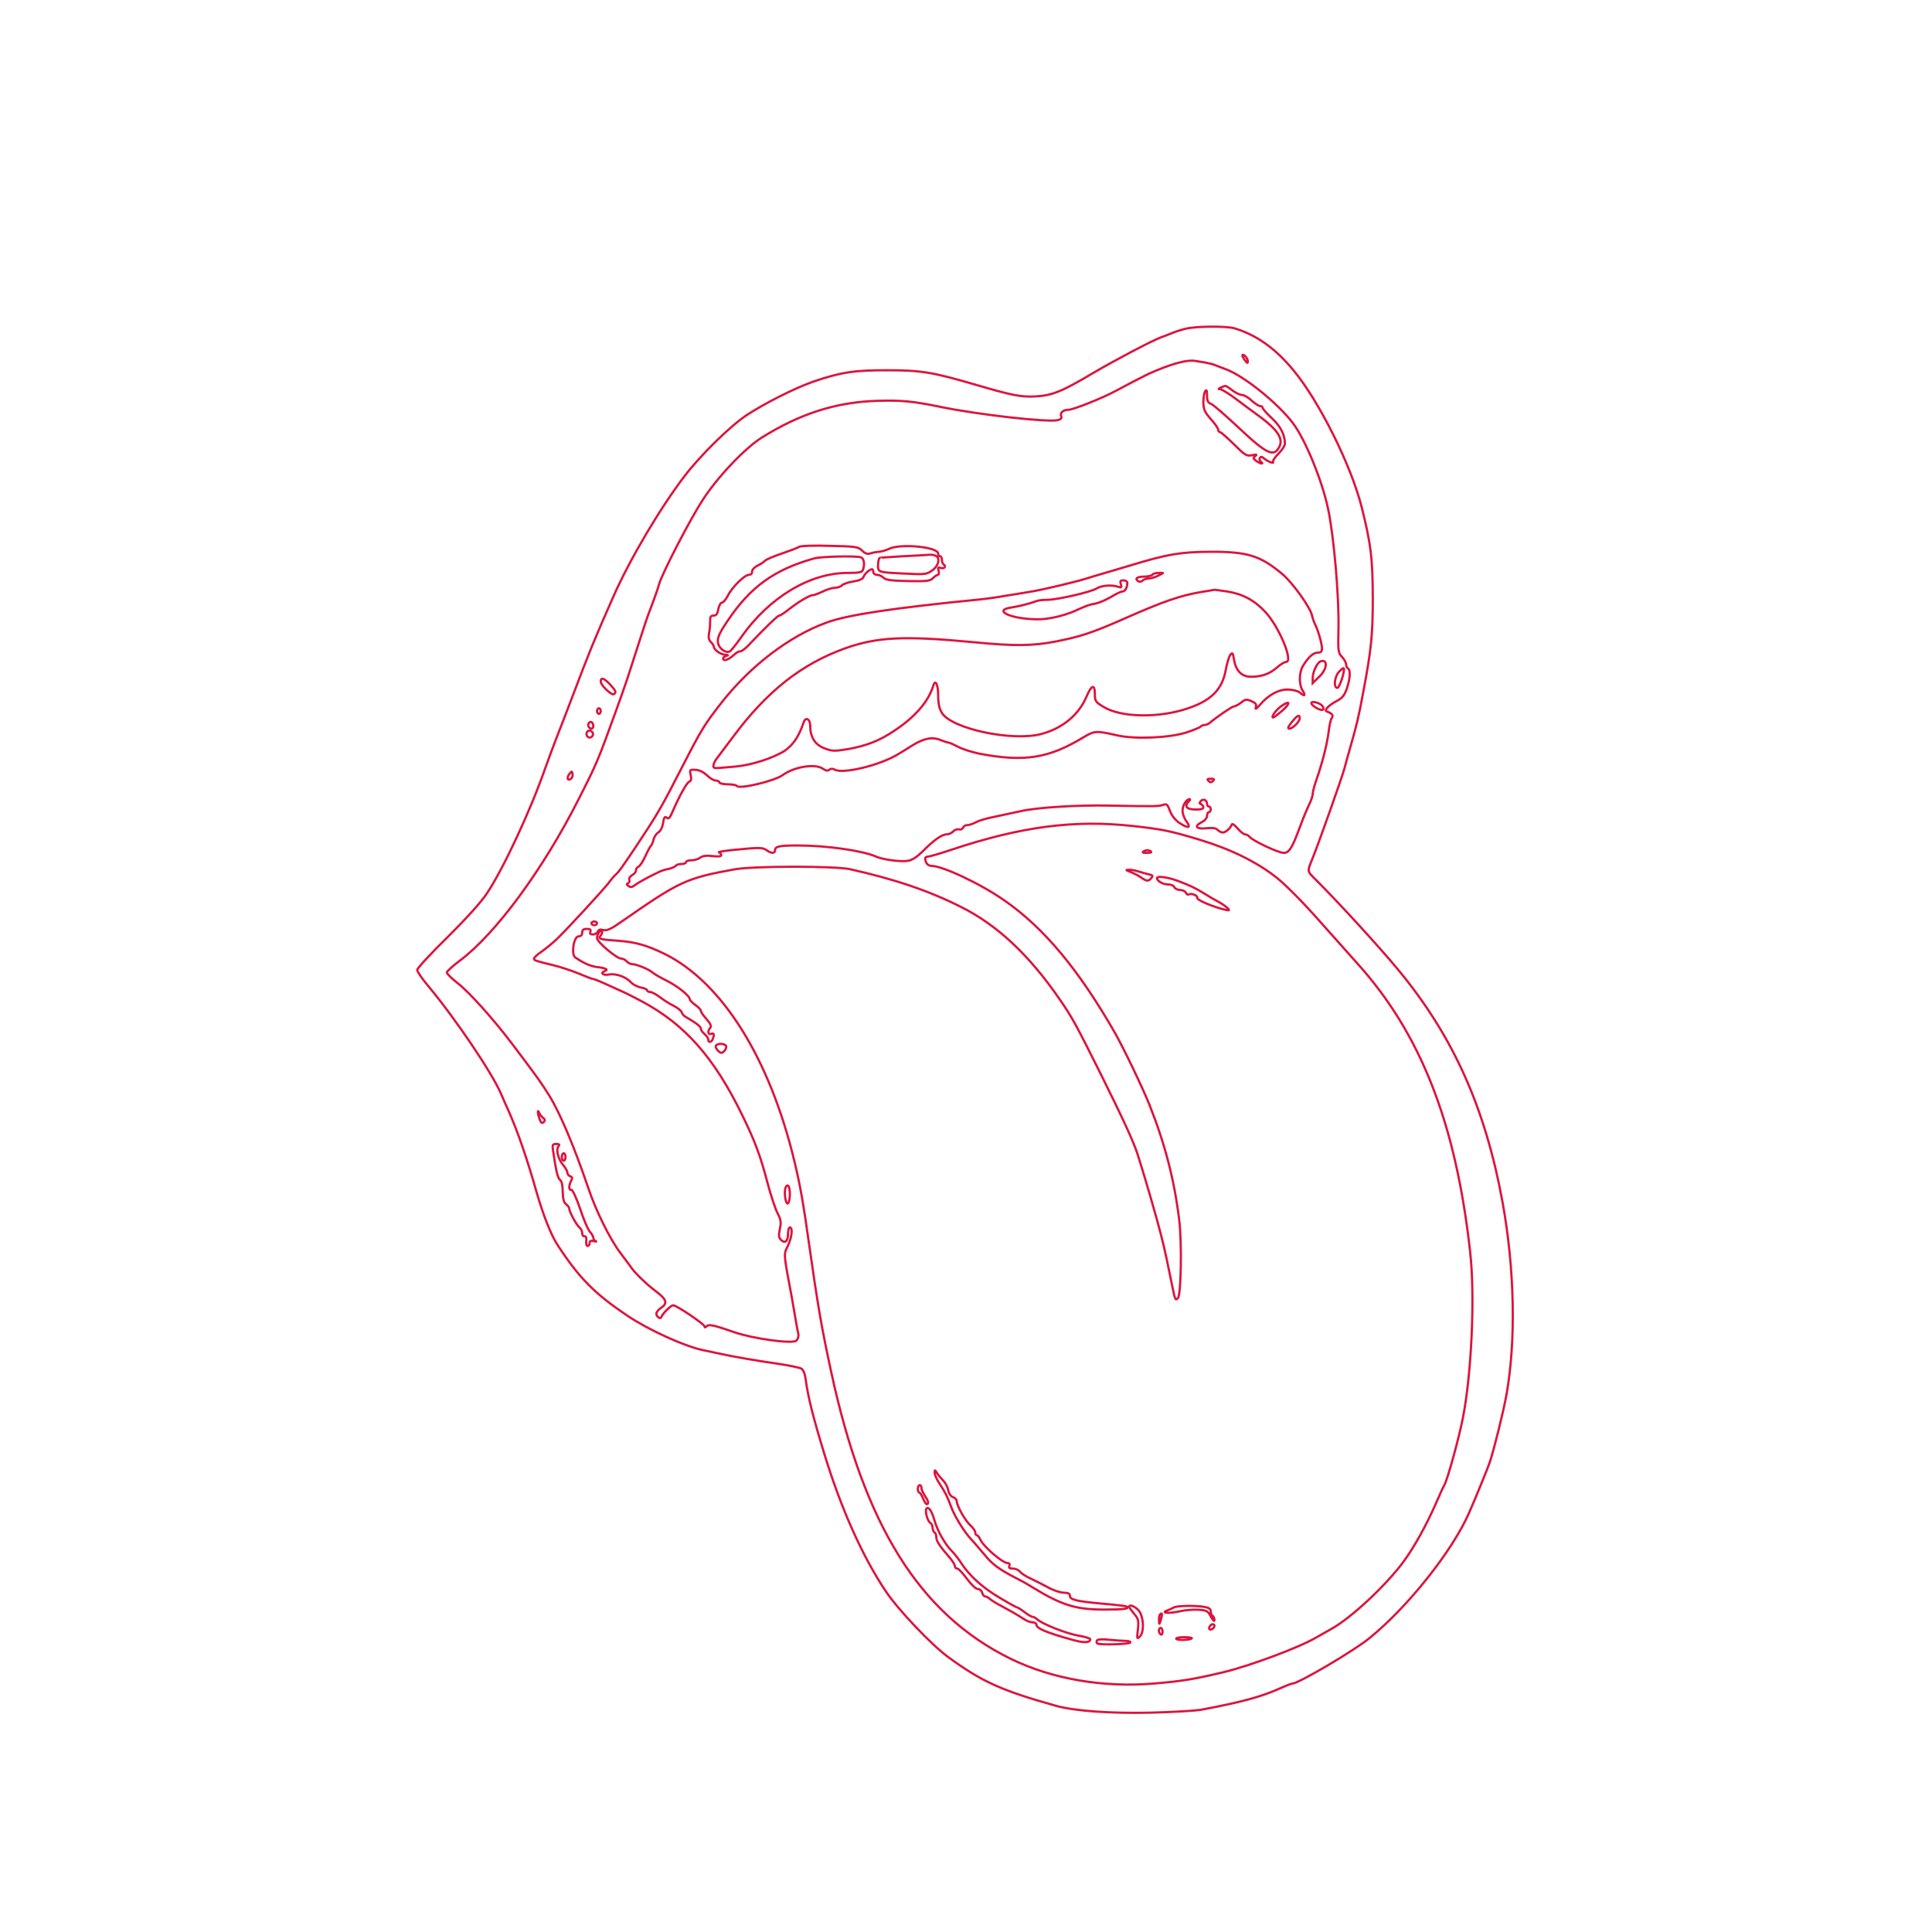
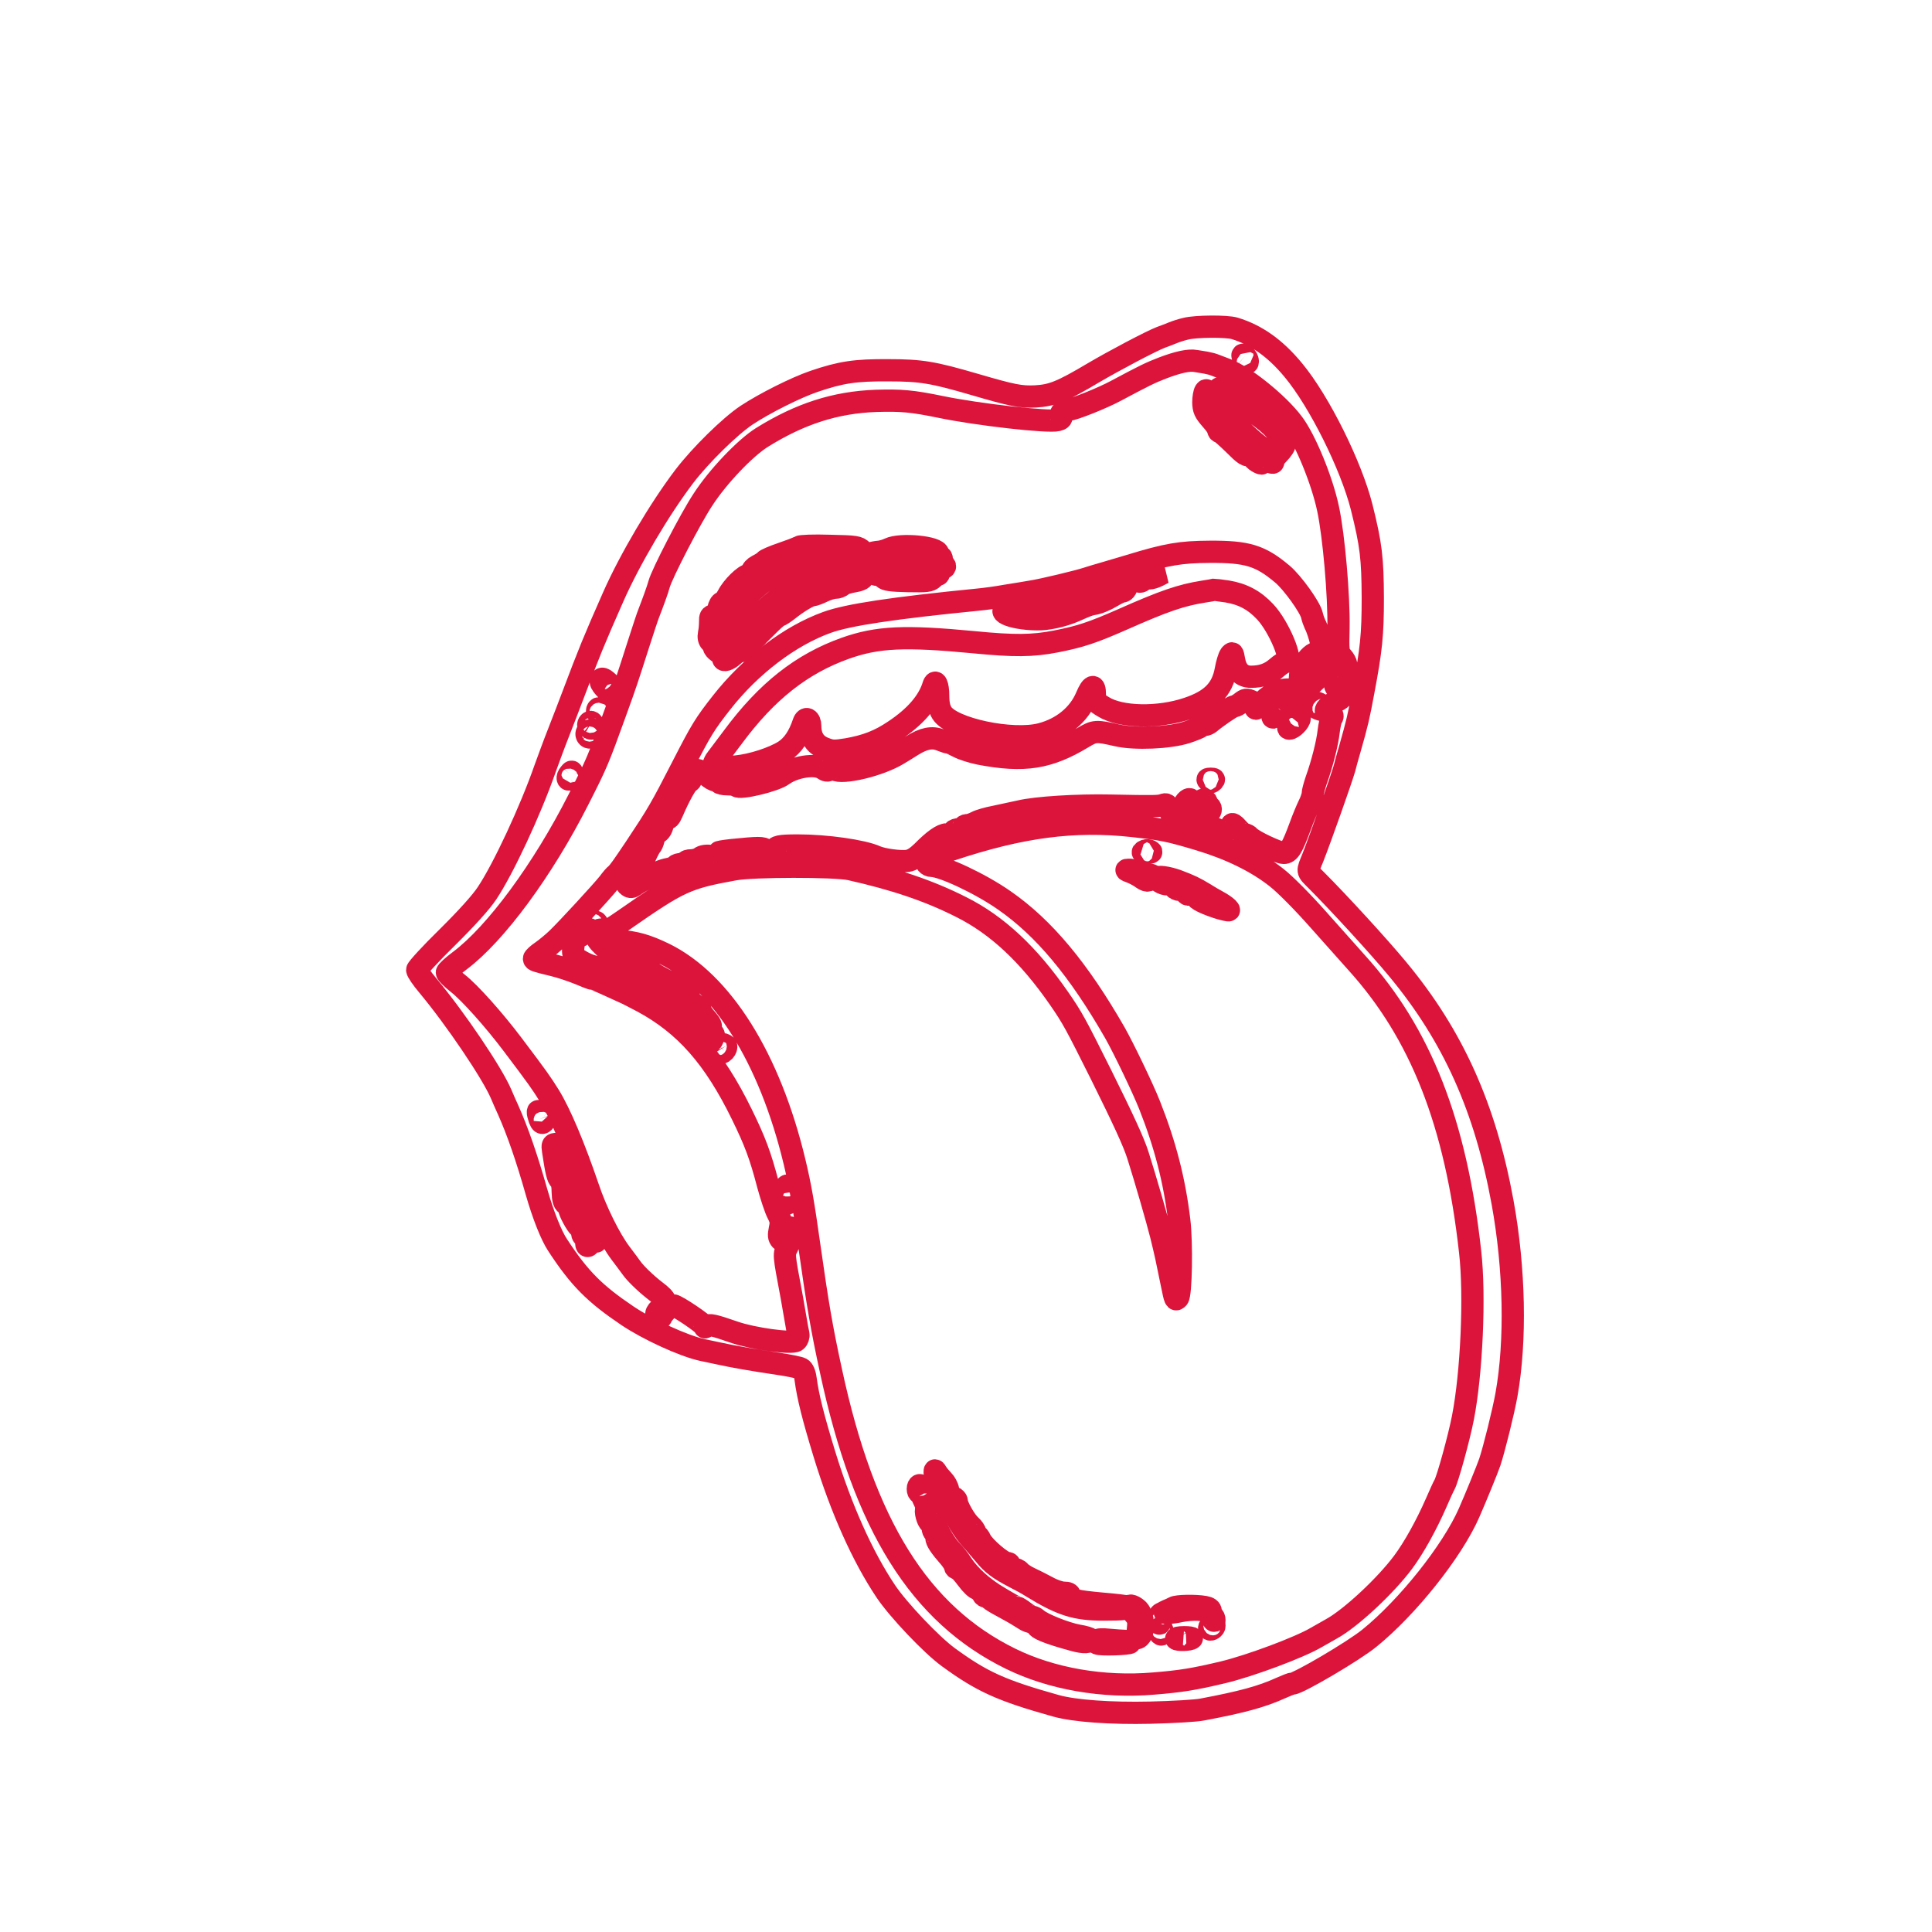
- <svg xmlns="http://www.w3.org/2000/svg" version="1.0" width="60" height="60" viewBox="0 0 1042 958" preserveAspectRatio="xMidYMid meet">
-   <g transform="translate(0,958) scale(0.1,-0.1)" fill="none" stroke="#DC143C" stroke-width="12">
+ <svg xmlns="http://www.w3.org/2000/svg" version="1.0" width="45" height="45" viewBox="0 0 1042 958" preserveAspectRatio="xMidYMid meet">
+   <g transform="translate(0,958) scale(0.1,-0.1)" fill="none" stroke="#DC143C" stroke-width="120">
    <path d="M6395 8227 c-22 -5 -53 -15 -70 -22 -16 -7 -46 -18 -65 -25 -52 -20 -251 -125 -363 -191 -170 -101 -222 -122 -312 -127 -80 -4 -125 5 -330 65 -223 65 -286 76 -465 76 -177 1 -253 -10 -400 -60 -99 -34 -266 -118 -363 -182 -89 -59 -249 -216 -336 -330 -133 -175 -294 -447 -384 -651 -105 -238 -129 -297 -217 -530 -18 -47 -52 -137 -77 -200 -25 -63 -57 -151 -73 -195 -79 -227 -226 -542 -313 -672 -32 -49 -112 -137 -214 -238 -90 -88 -163 -168 -163 -176 0 -9 26 -47 58 -85 150 -180 347 -472 395 -585 8 -19 24 -56 37 -84 51 -114 102 -261 154 -445 35 -122 79 -234 114 -286 117 -179 199 -261 377 -381 112 -75 302 -162 403 -184 23 -5 61 -13 85 -18 75 -17 209 -40 321 -56 61 -9 118 -21 127 -26 11 -6 20 -26 24 -57 13 -97 40 -204 102 -407 91 -296 205 -550 330 -737 67 -100 246 -289 338 -356 181 -132 284 -179 580 -262 100 -28 296 -42 510 -37 121 3 247 10 280 17 212 40 320 69 423 116 29 13 57 24 63 24 31 0 331 176 415 245 205 166 446 468 537 675 38 87 99 236 112 274 23 69 74 274 90 364 52 291 44 679 -21 1037 -93 510 -267 898 -565 1257 -98 119 -319 360 -440 481 -52 52 -50 43 -18 122 41 104 152 418 170 480 4 17 17 64 29 105 40 140 48 175 73 310 43 227 51 307 51 505 -1 214 -9 286 -60 490 -57 225 -229 571 -368 738 -97 118 -199 190 -317 226 -43 13 -209 12 -264 -2z m335 -175 c0 -13 -3 -12 -15 4 -19 25 -19 40 0 24 8 -7 15 -20 15 -28z m-226 -8 c17 -3 40 -9 51 -14 11 -4 36 -14 55 -21 96 -34 282 -183 363 -291 67 -88 158 -310 190 -463 31 -145 59 -469 56 -640 -3 -127 -2 -136 19 -158 12 -13 22 -31 22 -40 0 -9 5 -19 10 -22 15 -9 12 -55 -6 -109 -13 -36 -24 -51 -53 -66 -42 -21 -72 -51 -56 -57 29 -10 38 -22 28 -35 -6 -7 -13 -40 -17 -73 -7 -63 -35 -174 -67 -263 -10 -30 -19 -63 -19 -73 0 -11 -9 -39 -21 -62 -11 -23 -32 -73 -46 -112 -43 -117 -60 -145 -89 -145 -29 0 -167 65 -185 87 -6 7 -17 13 -24 13 -7 0 -26 15 -41 33 -17 20 -29 27 -31 19 -7 -19 -33 -42 -48 -42 -7 0 -20 6 -28 14 -9 10 -28 12 -59 9 -56 -6 -70 10 -28 32 18 9 30 23 30 35 0 11 5 20 10 20 6 0 10 7 10 15 0 8 -4 15 -10 15 -5 0 -10 6 -10 14 0 21 -20 30 -33 16 -9 -10 -9 -14 1 -17 6 -3 12 -10 12 -17 0 -9 -15 -13 -45 -12 -47 1 -59 18 -33 44 7 7 9 12 4 12 -17 0 -37 -32 -38 -60 -1 -17 9 -44 21 -60 27 -37 9 -40 -40 -7 -20 14 -40 39 -49 63 -13 36 -18 40 -37 33 -23 -8 -46 -9 -283 -4 -178 4 -403 -10 -490 -31 -36 -8 -96 -21 -135 -29 -38 -7 -83 -20 -100 -29 -16 -9 -38 -16 -48 -16 -10 0 -20 -6 -23 -14 -3 -8 -13 -12 -23 -9 -9 2 -23 -3 -30 -11 -8 -9 -23 -16 -35 -16 -26 0 -71 -32 -131 -93 -31 -30 -55 -46 -80 -50 -38 -6 -135 7 -170 23 -71 32 -267 60 -422 60 -100 0 -123 -5 -123 -26 0 -18 -20 -18 -46 1 -22 15 -39 15 -189 0 -44 -5 -74 -10 -67 -12 6 -3 12 -9 12 -15 0 -7 -17 -9 -47 -5 -33 4 -54 1 -67 -9 -11 -8 -32 -14 -48 -14 -15 0 -28 -4 -28 -10 0 -5 -11 -10 -24 -10 -14 0 -27 -4 -31 -9 -3 -5 -20 -13 -37 -17 -18 -3 -39 -10 -48 -14 -60 -28 -120 -61 -140 -77 -11 -8 -20 -9 -30 -2 -11 8 -12 12 -3 15 7 3 10 11 7 19 -3 7 4 18 15 25 12 6 21 17 21 26 0 8 6 17 14 20 7 3 24 28 37 57 13 29 27 54 31 57 3 3 10 18 13 33 4 15 16 32 26 38 11 6 21 25 25 49 5 32 9 38 20 30 9 -9 16 -2 29 27 38 89 79 162 92 167 11 4 13 14 8 36 -6 29 -6 30 27 28 20 -1 44 -13 61 -30 16 -15 37 -28 48 -28 10 0 19 -4 19 -10 0 -5 20 -10 44 -10 25 0 47 -4 50 -9 12 -19 205 27 248 59 62 45 175 63 216 34 16 -11 27 -13 35 -5 8 6 18 6 27 1 42 -27 246 22 345 83 11 6 44 27 73 45 63 40 110 49 154 31 18 -7 38 -14 43 -14 6 0 30 -11 53 -23 24 -13 76 -29 115 -37 241 -46 373 -25 558 87 62 37 70 38 184 12 95 -22 283 -14 375 16 36 12 69 25 75 31 5 5 15 9 22 9 8 0 19 5 26 10 39 33 122 90 132 90 7 0 24 9 39 21 23 18 29 19 56 7 23 -10 28 -17 23 -33 -4 -13 3 -9 22 13 46 55 103 85 154 83 25 -1 52 -8 61 -16 25 -23 34 -18 16 10 -21 32 -20 98 1 133 30 49 56 72 80 72 17 0 23 6 23 23 0 25 -23 105 -39 133 -5 11 -12 31 -15 45 -9 43 -105 177 -160 223 -119 100 -189 121 -391 120 -159 -1 -230 -13 -430 -74 -33 -10 -94 -28 -135 -40 -41 -12 -86 -25 -100 -30 -41 -14 -241 -62 -295 -70 -27 -5 -90 -15 -140 -23 -49 -9 -117 -18 -150 -21 -455 -45 -703 -82 -815 -123 -200 -72 -412 -233 -568 -432 -91 -116 -110 -147 -209 -340 -120 -234 -136 -261 -255 -440 -71 -106 -91 -134 -105 -146 -7 -5 -26 -27 -42 -49 -37 -46 -220 -245 -276 -299 -22 -21 -59 -52 -82 -68 -24 -16 -43 -34 -43 -39 0 -10 6 -12 105 -36 38 -9 100 -30 137 -45 37 -16 71 -29 77 -29 5 0 42 -15 83 -34 40 -18 80 -36 88 -40 8 -3 52 -26 96 -49 228 -123 385 -300 535 -607 71 -145 100 -222 141 -379 17 -63 40 -132 52 -155 18 -35 20 -48 12 -84 -7 -35 -6 -46 6 -59 22 -22 38 -8 38 33 0 19 5 34 10 34 17 0 11 -54 -11 -100 -23 -47 -24 -35 21 -275 5 -27 14 -79 20 -115 6 -36 13 -75 16 -86 2 -12 -3 -28 -12 -35 -22 -18 -234 11 -334 46 -112 39 -137 44 -149 32 -7 -7 -11 -8 -11 -1 0 12 -151 114 -169 114 -13 0 -57 -44 -64 -63 -4 -14 -27 1 -27 18 0 8 11 22 25 31 37 24 31 46 -27 89 -50 38 -111 96 -133 128 -5 8 -32 43 -58 78 -57 75 -133 228 -175 354 -75 220 -150 399 -209 495 -45 72 -62 96 -197 275 -100 133 -233 282 -296 331 -33 26 -60 52 -60 59 0 6 31 35 69 63 194 145 450 492 642 872 98 193 104 207 199 470 56 154 64 180 120 355 28 88 55 169 60 180 15 38 49 130 55 155 15 55 168 352 236 455 80 124 229 280 319 336 206 128 396 189 615 197 136 4 194 -1 350 -33 198 -41 578 -84 629 -71 18 4 24 11 19 22 -7 18 12 34 40 34 25 0 186 64 259 104 152 81 180 95 250 122 82 31 141 44 177 37 13 -2 37 -6 55 -9z m-258 -1149 c-15 -8 -38 -15 -50 -15 -12 0 -27 -5 -33 -11 -6 -6 -16 -8 -22 -5 -23 14 -10 26 28 26 22 0 43 5 46 10 3 6 18 10 33 10 l27 0 -29 -15z m-166 -39 c0 -25 -12 -46 -26 -46 -7 0 -35 -13 -61 -29 -27 -16 -64 -32 -83 -36 -35 -6 -44 -9 -113 -40 -64 -28 -149 -47 -207 -45 -142 2 -239 49 -133 64 43 7 92 19 133 34 8 4 35 7 60 7 57 1 238 43 266 62 24 15 78 20 112 9 21 -7 23 -5 17 13 -5 17 -2 21 14 21 12 0 21 -6 21 -14z m539 -46 c84 -14 146 -47 205 -110 74 -79 154 -270 112 -270 -8 0 -31 -14 -50 -31 -39 -34 -82 -49 -139 -49 -50 0 -81 32 -91 90 -7 41 -9 43 -21 27 -7 -10 -18 -46 -24 -80 -19 -105 -77 -165 -206 -208 -157 -53 -361 -49 -454 9 -42 25 -46 32 -46 67 0 57 -18 52 -45 -12 -41 -98 -130 -172 -245 -202 -155 -41 -482 28 -535 114 -14 23 -20 50 -20 93 0 59 -15 91 -26 55 -26 -86 -97 -169 -212 -245 -80 -54 -151 -81 -253 -99 -69 -11 -82 -11 -122 5 -51 19 -77 60 -77 120 0 39 -25 52 -36 19 -25 -75 -58 -123 -103 -153 -62 -39 -177 -76 -261 -84 -36 -3 -78 -7 -95 -8 -24 -2 -29 1 -27 15 2 10 9 26 17 35 7 9 47 62 88 117 182 246 371 395 607 479 173 61 318 68 695 32 215 -21 314 -20 438 4 133 26 197 47 363 120 221 98 314 130 434 149 30 5 57 9 60 10 3 0 34 -4 69 -9z m-3328 -502 c31 -34 34 -43 20 -52 -12 -8 -71 48 -71 68 0 25 18 19 51 -16z m-51 -143 c0 -8 -4 -15 -10 -15 -5 0 -10 7 -10 15 0 8 5 15 10 15 6 0 10 -7 10 -15z m-40 -81 c0 -16 -16 -19 -25 -4 -8 13 4 32 16 25 5 -4 9 -13 9 -21z m-4 -35 c10 -17 -13 -36 -27 -22 -12 12 -4 33 11 33 5 0 12 -5 16 -11z m-118 -250 c-18 -12 -23 8 -6 28 12 15 13 15 16 -2 2 -10 -2 -21 -10 -26z m3032 -254 c161 -18 197 -25 360 -74 166 -50 309 -120 416 -205 46 -36 142 -133 225 -227 79 -89 172 -193 205 -230 346 -382 536 -865 613 -1561 27 -237 8 -655 -39 -895 -21 -108 -82 -329 -99 -360 -6 -10 -26 -54 -45 -98 -53 -121 -120 -242 -178 -320 -95 -128 -283 -303 -387 -360 -20 -11 -56 -32 -81 -46 -91 -54 -357 -153 -502 -188 -160 -38 -228 -49 -376 -61 -272 -23 -550 25 -772 134 -491 241 -789 719 -968 1551 -50 230 -72 358 -117 676 -32 228 -48 320 -80 454 -134 558 -390 966 -700 1120 -97 47 -156 64 -250 71 -103 7 -111 10 -95 29 7 9 10 19 6 22 -9 9 -26 -16 -26 -37 0 -20 106 -110 130 -110 10 0 23 -7 30 -15 7 -8 20 -15 30 -15 23 0 91 -28 112 -47 9 -8 43 -27 75 -43 58 -29 123 -81 123 -99 0 -5 13 -19 30 -31 17 -12 30 -26 30 -32 0 -6 14 -26 31 -45 22 -25 27 -39 20 -46 -16 -16 -13 -40 4 -33 16 6 19 -3 9 -28 -7 -19 -24 -21 -24 -3 0 7 -9 20 -20 30 -11 9 -20 22 -20 29 0 12 -29 33 -81 63 -10 5 -20 16 -22 25 -2 8 -22 24 -43 35 -22 10 -55 32 -75 47 -20 15 -44 28 -53 28 -9 0 -16 4 -16 9 0 5 -15 12 -34 15 -18 4 -42 16 -52 27 -28 31 -82 50 -121 43 -32 -6 -48 9 -20 19 20 7 3 16 -39 21 -35 3 -77 21 -121 52 -24 16 -9 114 18 114 12 0 19 7 19 20 0 15 7 20 25 20 18 0 23 -4 19 -15 -4 -10 0 -15 14 -15 11 0 22 7 26 15 4 11 13 14 30 9 20 -5 43 6 108 52 302 210 339 228 598 275 102 19 541 19 625 1 241 -54 425 -116 599 -204 194 -97 364 -256 528 -493 72 -104 89 -136 226 -410 122 -246 176 -363 199 -435 41 -129 104 -347 126 -435 24 -97 31 -132 57 -260 18 -89 19 -90 33 -76 17 17 22 299 7 420 -26 216 -76 409 -160 621 -36 91 -141 309 -187 390 -195 340 -382 565 -595 713 -128 90 -333 186 -394 187 -20 0 -34 17 -34 41 0 5 7 9 15 9 8 0 64 16 123 36 378 126 664 164 982 129z m-2890 -525 c0 -5 -7 -10 -15 -10 -8 0 -15 5 -15 10 0 6 7 10 15 10 8 0 15 -4 15 -10z m696 -661 c3 -6 -1 -18 -9 -27 -13 -13 -19 -13 -31 -2 -9 7 -16 19 -16 26 0 17 46 19 56 3z m-988 -387 c12 -9 13 -15 4 -24 -8 -8 -14 -5 -22 16 -5 15 -10 33 -9 39 0 7 3 5 6 -3 3 -8 12 -21 21 -28z m84 -155 c-15 -17 -1 -71 26 -101 12 -15 22 -32 22 -40 0 -8 7 -17 15 -20 12 -4 14 -10 5 -25 -13 -26 -13 -52 1 -48 7 1 28 -44 48 -103 19 -58 43 -114 53 -124 10 -11 18 -25 18 -32 0 -7 6 -15 13 -18 6 -3 2 -3 -10 0 -17 4 -23 1 -23 -10 0 -9 -5 -16 -11 -16 -6 0 -9 12 -7 28 2 17 -2 26 -10 24 -6 -1 -12 6 -12 17 0 10 -6 24 -14 30 -17 14 -56 86 -56 103 0 6 -8 16 -17 23 -12 9 -17 28 -18 66 0 34 -5 58 -14 65 -13 10 -21 43 -38 157 -5 33 -3 37 17 37 17 0 20 -3 12 -13z m38 -57 c0 -11 -4 -20 -10 -20 -5 0 -10 9 -10 20 0 11 5 20 10 20 6 0 10 -9 10 -20z m1210 -198 c0 -55 -16 -72 -24 -28 -8 41 0 79 15 71 5 -4 9 -23 9 -43z" />
    <path d="M6585 7910 c-15 -7 -16 -9 -4 -9 9 -1 45 -23 80 -49 35 -27 98 -73 139 -103 88 -66 120 -113 102 -154 -29 -64 -67 -47 -219 96 -70 66 -138 125 -150 130 -18 7 -23 16 -23 46 0 28 -3 34 -10 23 -5 -8 -10 -35 -10 -60 1 -38 7 -52 40 -90 22 -24 40 -50 40 -57 0 -7 4 -13 9 -13 6 0 39 -30 76 -66 60 -60 68 -65 98 -59 24 5 28 4 17 -5 -13 -9 -12 -12 4 -25 11 -8 25 -15 30 -15 6 0 5 4 -3 9 -7 5 -10 14 -6 21 5 8 11 8 23 -3 21 -17 55 -30 48 -18 -3 5 10 25 29 44 19 19 35 43 35 54 0 48 -23 93 -70 137 -28 26 -50 51 -50 56 0 6 -6 10 -14 10 -8 0 -28 14 -46 30 -18 17 -41 30 -52 30 -11 0 -34 11 -52 25 -18 14 -35 25 -37 24 -2 0 -13 -4 -24 -9z" />
    <path d="M4310 7051 c-8 -6 -51 -22 -95 -37 -44 -15 -84 -32 -90 -39 -5 -6 -23 -18 -40 -26 -17 -9 -29 -22 -29 -32 1 -10 -5 -17 -16 -17 -24 0 -91 -66 -114 -112 -11 -21 -25 -38 -32 -38 -7 0 -16 -16 -20 -35 -4 -26 -11 -35 -25 -35 -16 0 -20 -7 -19 -32 0 -18 -2 -47 -6 -64 -4 -21 -1 -36 10 -47 9 -8 16 -20 16 -25 0 -16 36 -42 61 -43 17 -1 19 -3 7 -6 -10 -2 -18 -9 -18 -14 0 -17 27 -9 55 16 15 15 32 24 38 22 5 -1 25 13 44 33 100 105 158 160 166 160 6 0 28 15 51 33 49 39 112 77 130 77 7 0 31 9 54 20 22 11 52 20 66 20 13 0 31 6 38 14 8 7 35 16 61 20 31 5 50 13 54 24 7 18 32 41 46 42 4 0 7 -7 7 -15 0 -8 9 -15 19 -15 11 0 27 -7 36 -16 12 -12 41 -16 132 -18 101 -2 119 0 135 16 10 10 22 18 27 18 5 0 7 10 3 22 -4 17 -2 20 11 15 18 -7 33 8 17 18 -5 3 -10 15 -10 26 0 10 -4 19 -10 19 -5 0 -10 6 -10 14 0 36 -202 56 -265 26 -16 -8 -41 -15 -55 -16 -14 -1 -35 -5 -47 -9 -15 -5 -28 0 -43 15 -21 21 -34 23 -174 26 -88 3 -157 0 -166 -5z m734 -47 c29 -11 19 -57 -17 -81 -31 -22 -39 -22 -159 -16 -112 5 -127 8 -131 25 -4 14 0 53 7 59 0 1 57 5 126 9 69 3 133 7 142 8 9 1 23 -1 32 -4z m-400 -10 c16 -6 21 -39 10 -68 -5 -13 -22 -16 -83 -16 -204 0 -424 -133 -573 -346 -28 -40 -56 -75 -63 -78 -25 -9 -60 19 -63 51 -3 25 9 51 56 120 121 179 249 271 462 331 39 11 229 15 254 6z" />
    <path d="M7122 6433 c-18 -7 -42 -57 -42 -89 l0 -28 35 34 c44 42 48 97 7 83z" />
    <path d="M7222 6377 c-25 -26 -31 -87 -9 -87 12 0 43 97 34 106 -2 2 -13 -6 -25 -19z" />
    <path d="M7073 6206 c5 -16 54 -42 63 -33 4 3 2 13 -5 21 -15 17 -63 28 -58 12z" />
    <path d="M6907 6189 c-28 -21 -54 -59 -40 -59 4 1 28 19 52 40 45 41 37 55 -12 19z" />
    <path d="M6967 6105 c-20 -25 -24 -35 -13 -35 18 0 56 38 56 57 0 22 -14 15 -43 -22z" />
    <path d="M6518 5788 c9 -9 15 -9 24 0 9 9 7 12 -12 12 -19 0 -21 -3 -12 -12z" />
    <path d="M6169 5409 c-10 -6 -7 -9 14 -9 29 0 35 5 14 13 -8 3 -20 1 -28 -4z" />
    <path d="M6095 5298 c17 -6 42 -19 57 -29 32 -23 42 -24 58 -4 10 12 7 15 -17 20 -15 4 -41 11 -57 16 -16 5 -38 9 -50 8 -16 0 -14 -3 9 -11z" />
    <path d="M6240 5264 c0 -15 32 -34 58 -34 17 0 32 -6 36 -15 3 -8 17 -15 31 -15 14 0 28 -7 31 -15 4 -8 10 -12 15 -9 14 8 51 -6 46 -19 -3 -11 92 -51 153 -64 22 -5 23 -4 10 10 -8 8 -31 24 -50 34 -19 10 -53 30 -75 44 -51 31 -76 43 -145 69 -52 19 -110 27 -110 14z" />
    <path d="M5041 2057 c-1 -10 12 -37 27 -60 29 -44 42 -69 63 -127 19 -50 68 -130 105 -170 18 -19 50 -57 72 -83 43 -53 78 -79 162 -123 30 -15 72 -38 92 -51 163 -100 238 -124 392 -124 111 0 137 4 124 16 -2 3 -63 10 -134 16 -142 13 -174 21 -174 44 0 10 -10 15 -33 15 -18 0 -57 13 -87 30 -30 16 -73 38 -95 48 -22 10 -46 26 -54 35 -7 10 -25 17 -38 17 -18 0 -24 4 -19 15 3 9 0 15 -10 15 -27 0 -129 88 -146 125 -6 14 -15 25 -20 25 -4 0 -8 7 -8 15 0 8 -12 25 -26 38 -27 23 -74 106 -74 131 0 8 -9 17 -19 21 -12 3 -23 19 -27 38 -3 18 -16 41 -28 53 -11 11 -26 29 -33 40 -11 18 -12 18 -12 1z" />
    <path d="M4950 1970 c0 -11 4 -20 8 -20 5 0 14 -16 22 -35 9 -22 17 -32 23 -26 6 6 1 21 -12 39 -11 17 -21 37 -21 46 0 9 -4 16 -10 16 -5 0 -10 -9 -10 -20z" />
    <path d="M4997 1864 c-10 -10 5 -68 20 -77 7 -4 13 -17 13 -27 0 -10 5 -22 10 -25 6 -3 10 -15 10 -27 0 -19 18 -47 73 -110 15 -18 27 -38 27 -45 0 -7 6 -13 13 -13 7 0 30 -25 52 -55 24 -32 48 -55 58 -55 11 0 21 -9 24 -20 3 -11 10 -20 16 -20 6 0 18 -6 26 -14 9 -8 39 -26 66 -40 52 -28 73 -40 117 -68 14 -10 36 -18 47 -18 12 0 21 -6 21 -13 0 -20 59 -44 197 -82 60 -17 93 -15 93 4 0 5 -30 14 -67 20 -66 12 -194 63 -221 89 -7 6 -18 12 -23 12 -6 0 -25 11 -43 25 -18 14 -36 25 -39 25 -4 0 -46 23 -94 52 -91 53 -164 119 -207 185 -13 21 -37 52 -53 68 -38 39 -77 108 -94 168 -14 48 -30 72 -42 61z" />
    <path d="M6090 1334 c0 -3 12 -20 26 -37 24 -28 26 -37 21 -86 -6 -51 -5 -53 11 -37 25 25 20 112 -9 143 -21 21 -49 31 -49 17z" />
    <path d="M6330 1330 c-8 -5 -24 -12 -35 -16 -39 -14 15 -17 69 -4 28 6 73 10 100 8 44 -3 51 -6 67 -38 11 -19 19 -27 19 -18 0 9 -4 20 -10 23 -5 3 -10 14 -10 24 0 13 -10 20 -32 24 -51 9 -151 7 -168 -3z" />
    <path d="M6257 1293 c-4 -3 -7 -18 -6 -32 1 -26 1 -25 10 3 9 31 7 41 -4 29z" />
    <path d="M6525 1229 c-4 -6 -5 -13 -2 -16 7 -7 27 6 27 18 0 12 -17 12 -25 -2z" />
    <path d="M6250 1206 c0 -8 5 -18 10 -21 6 -3 10 3 10 14 0 12 -4 21 -10 21 -5 0 -10 -6 -10 -14z" />
    <path d="M6344 1161 c6 -9 74 -7 84 3 3 3 -16 6 -42 6 -26 0 -45 -4 -42 -9z" />
    <path d="M5916 1152 c-3 -6 -2 -13 2 -16 15 -9 172 -4 178 5 3 5 -8 9 -24 9 -16 0 -56 3 -89 6 -38 4 -63 3 -67 -4z" />
  </g>
</svg>
